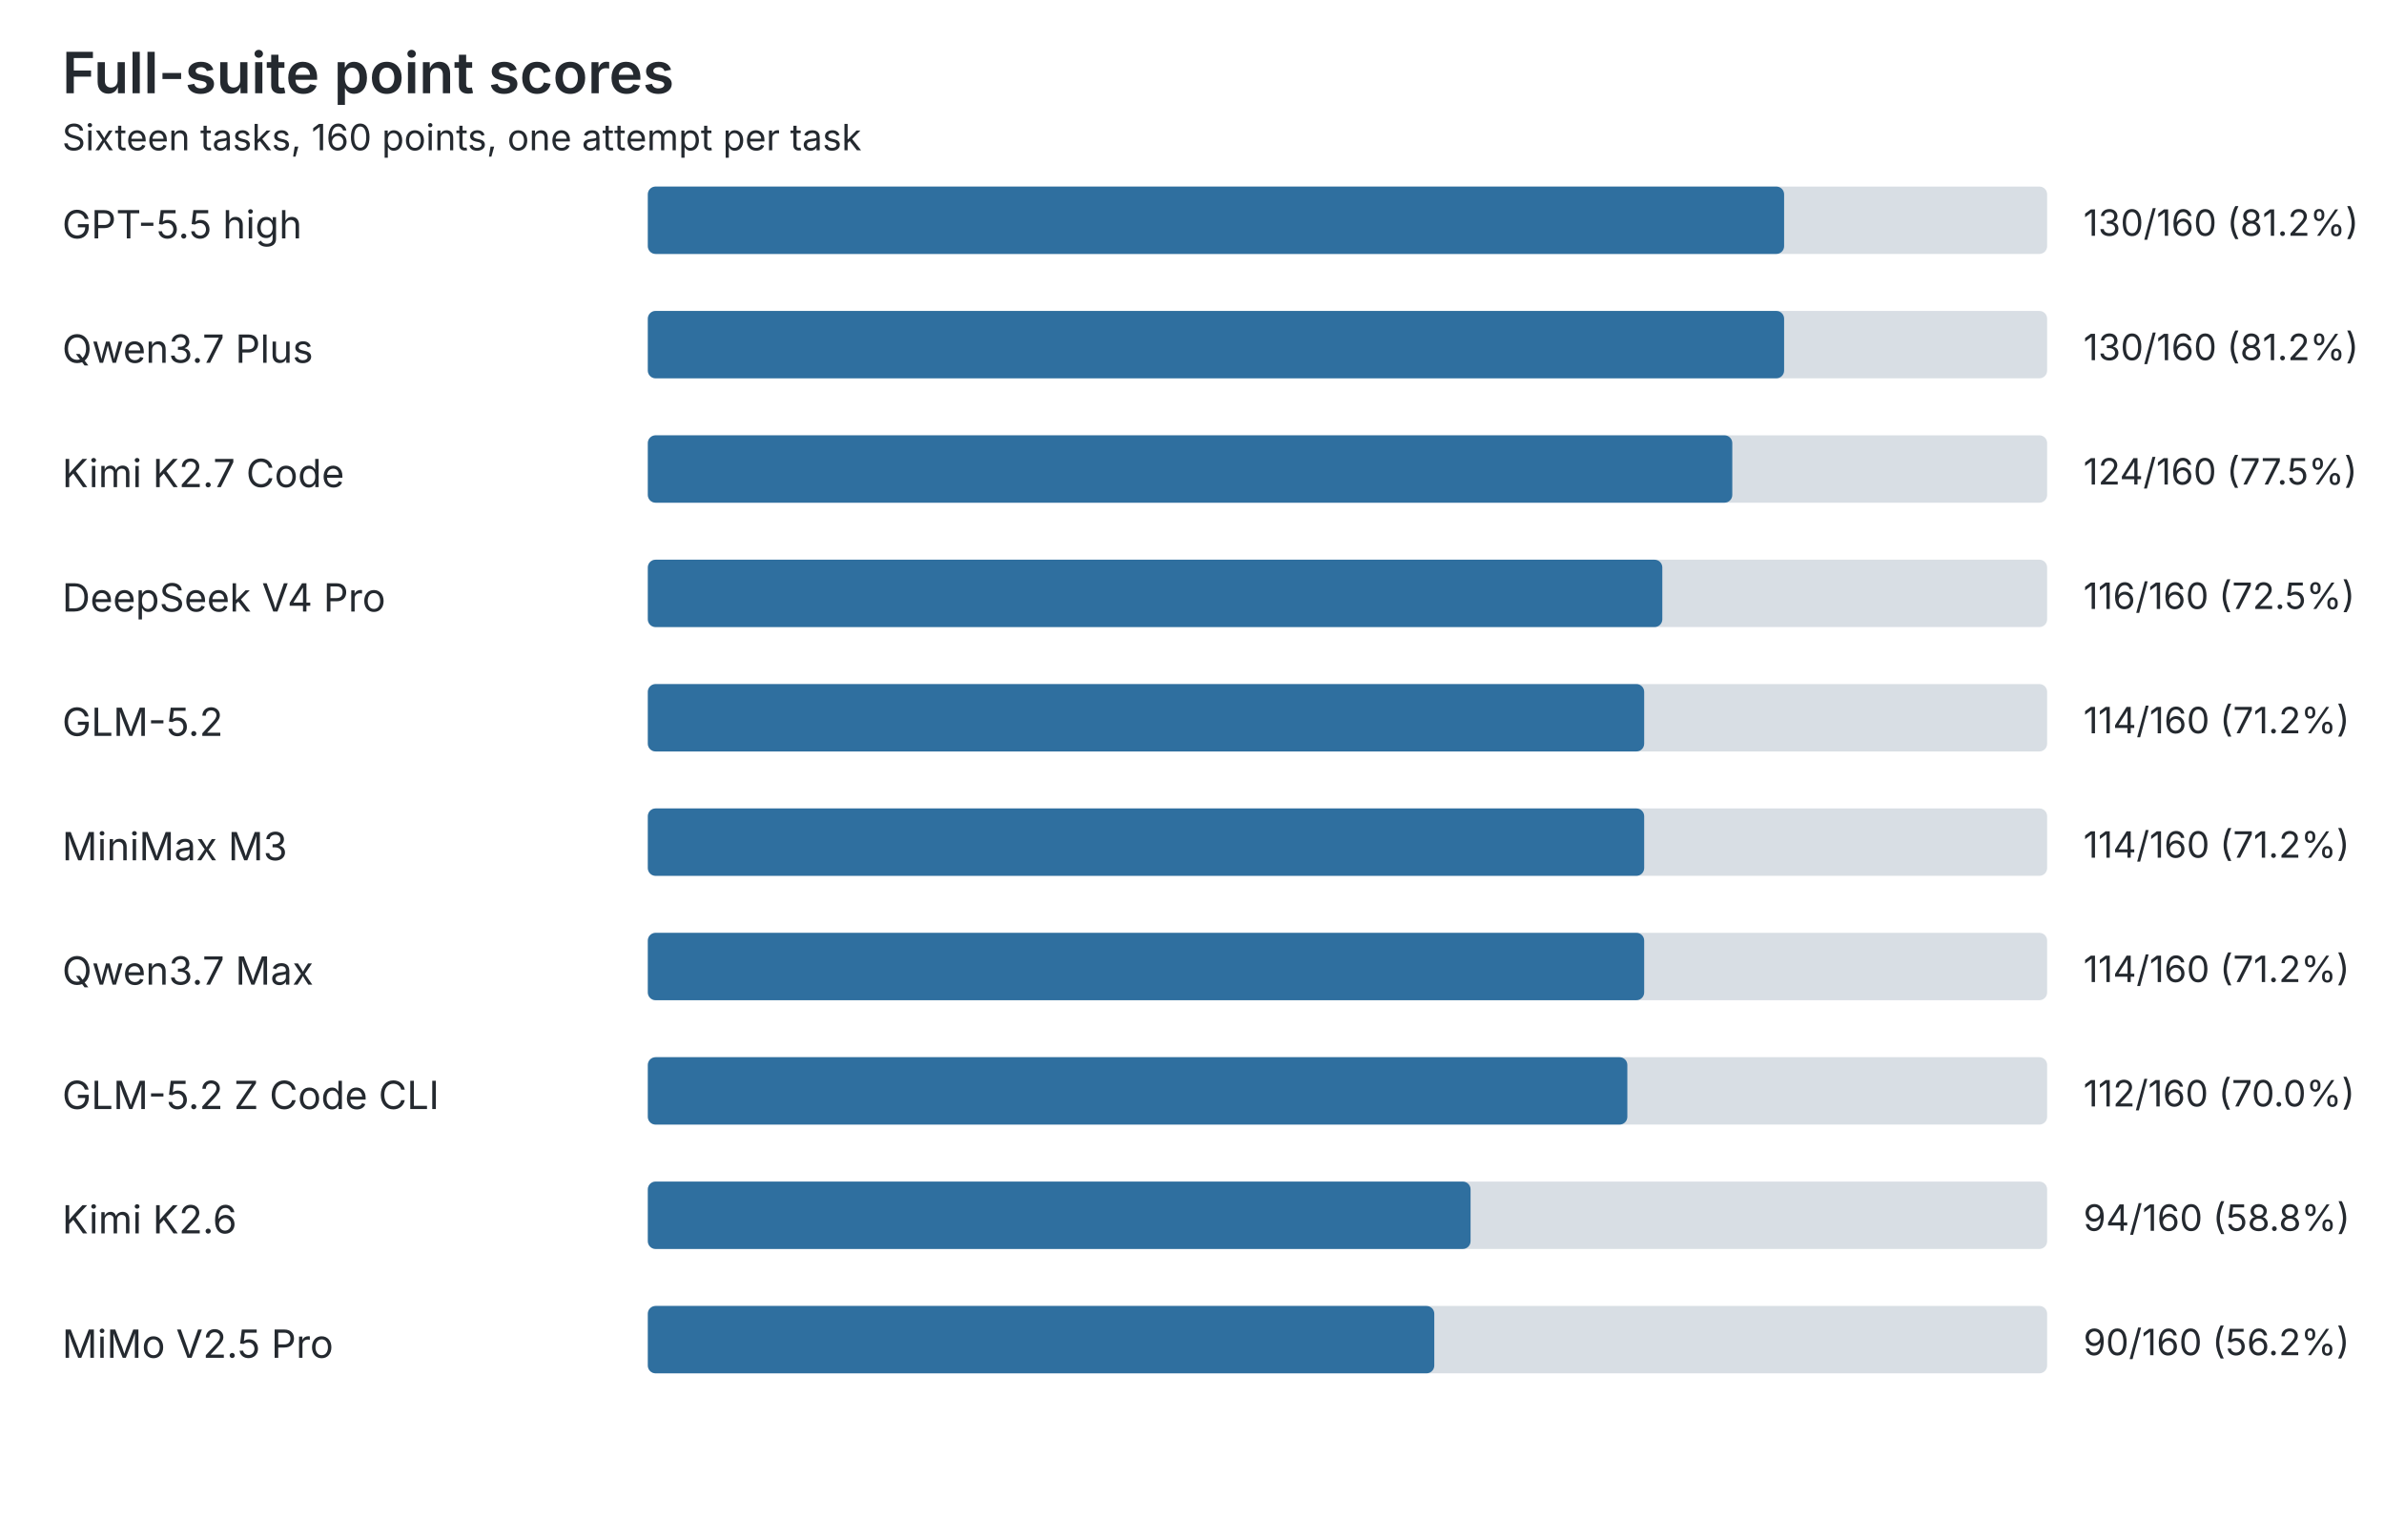
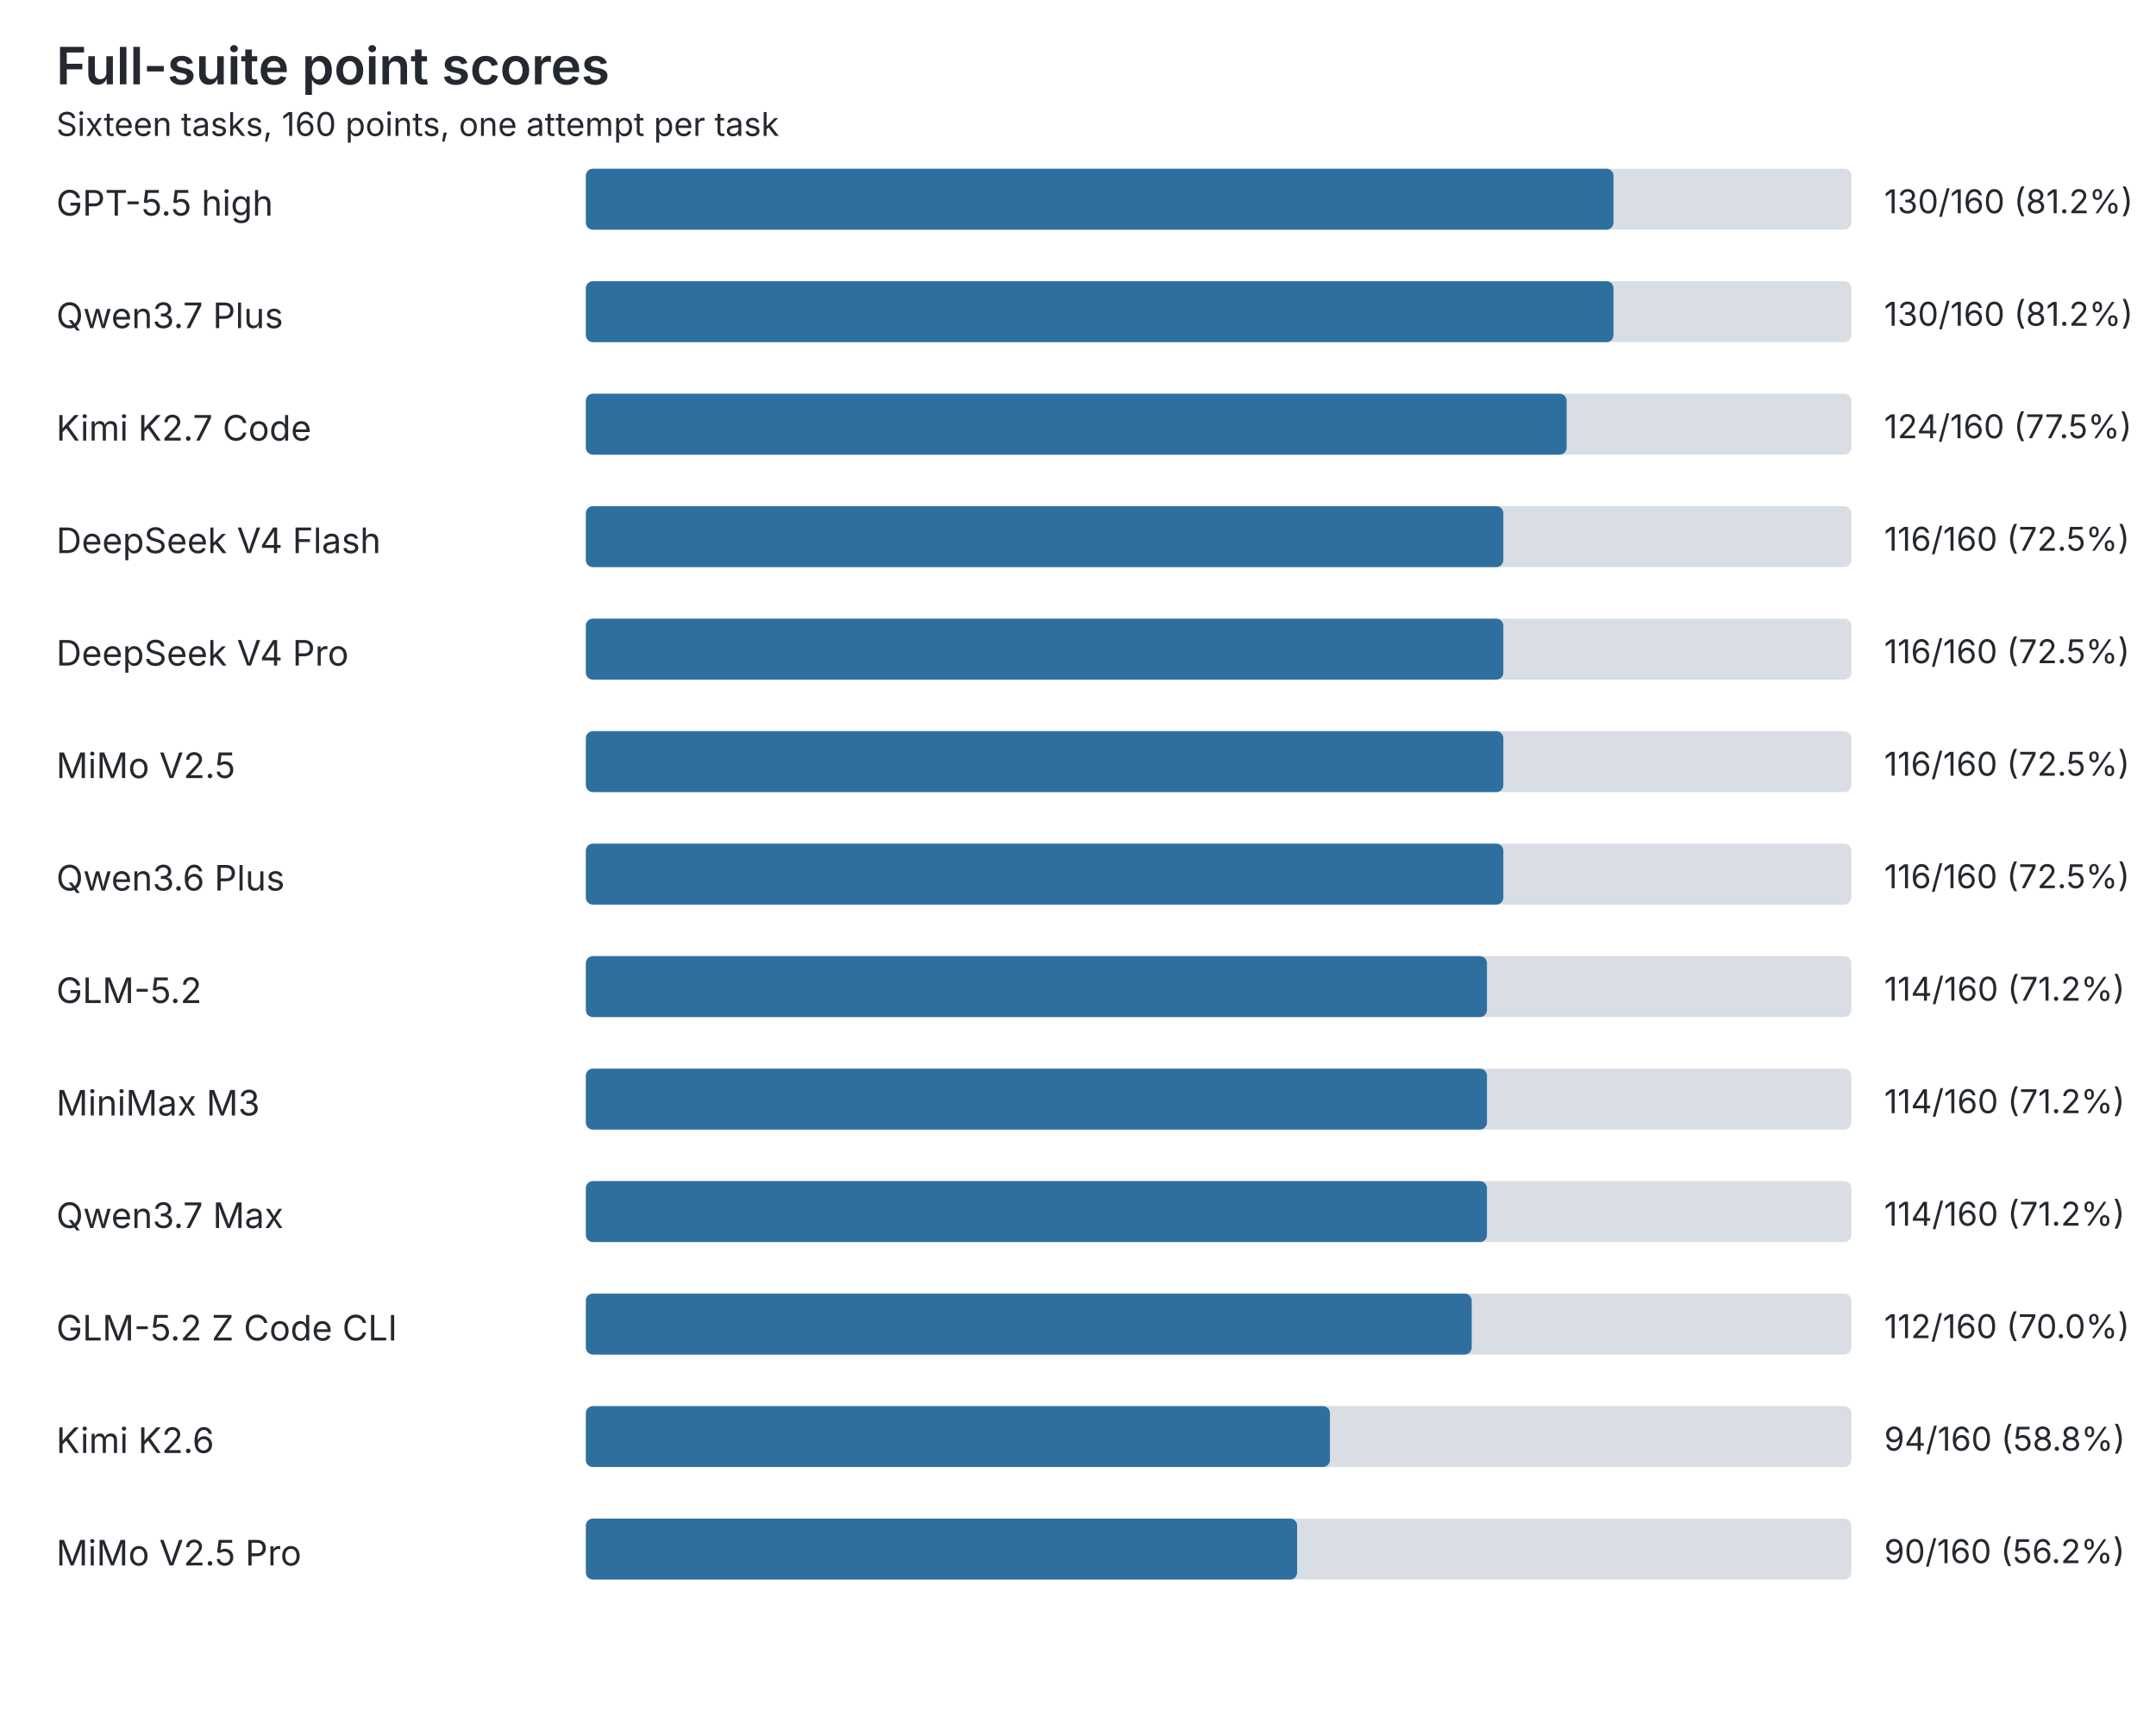
- <svg xmlns="http://www.w3.org/2000/svg" width="920" height="594" viewBox="0 0 920 594" role="img" aria-labelledby="title desc">
+ <svg xmlns="http://www.w3.org/2000/svg" width="920" height="738" viewBox="0 0 920 738" role="img" aria-labelledby="title desc">
  <style>
text { font-family: -apple-system, BlinkMacSystemFont, 'Segoe UI', sans-serif; fill: #24292f; }
.heading { font-size: 22px; font-weight: 600; }
.label { font-size: 15px; }
.score { font-size: 14px; font-variant-numeric: tabular-nums; }
.track { fill: #d8dee4; }
.bar { fill: #2f6f9f; }
@media (prefers-color-scheme: dark) {
  text { fill: #e6edf3; }
  .track { fill: #30363d; }
  .bar { fill: #58a6d6; }
}
</style>
  <text x="24" y="36" class="heading">Full-suite point scores</text>
  <text x="24" y="58" class="score">Sixteen tasks, 160 points, one attempt per task</text>
  <text x="24" y="92" class="label">GPT-5.5 high</text>
  <rect x="250" y="72" width="540" height="26" rx="3" class="track" />
  <rect x="250" y="72" width="438.5" height="26" rx="3" class="bar" />
  <text x="804" y="91" class="score">130/160 (81.2%)</text>
  <text x="24" y="140" class="label">Qwen3.7 Plus</text>
  <rect x="250" y="120" width="540" height="26" rx="3" class="track" />
  <rect x="250" y="120" width="438.5" height="26" rx="3" class="bar" />
  <text x="804" y="139" class="score">130/160 (81.2%)</text>
  <text x="24" y="188" class="label">Kimi K2.7 Code</text>
  <rect x="250" y="168" width="540" height="26" rx="3" class="track" />
  <rect x="250" y="168" width="418.5" height="26" rx="3" class="bar" />
  <text x="804" y="187" class="score">124/160 (77.5%)</text>
-   <text x="24" y="236" class="label">DeepSeek V4 Pro</text>
+   <text x="24" y="236" class="label">DeepSeek V4 Flash</text>
  <rect x="250" y="216" width="540" height="26" rx="3" class="track" />
  <rect x="250" y="216" width="391.5" height="26" rx="3" class="bar" />
  <text x="804" y="235" class="score">116/160 (72.5%)</text>
-   <text x="24" y="284" class="label">GLM-5.2</text>
+   <text x="24" y="284" class="label">DeepSeek V4 Pro</text>
  <rect x="250" y="264" width="540" height="26" rx="3" class="track" />
-   <rect x="250" y="264" width="384.5" height="26" rx="3" class="bar" />
-   <text x="804" y="283" class="score">114/160 (71.2%)</text>
-   <text x="24" y="332" class="label">MiniMax M3</text>
+   <rect x="250" y="264" width="391.5" height="26" rx="3" class="bar" />
+   <text x="804" y="283" class="score">116/160 (72.5%)</text>
+   <text x="24" y="332" class="label">MiMo V2.5</text>
  <rect x="250" y="312" width="540" height="26" rx="3" class="track" />
-   <rect x="250" y="312" width="384.5" height="26" rx="3" class="bar" />
-   <text x="804" y="331" class="score">114/160 (71.2%)</text>
-   <text x="24" y="380" class="label">Qwen3.7 Max</text>
+   <rect x="250" y="312" width="391.5" height="26" rx="3" class="bar" />
+   <text x="804" y="331" class="score">116/160 (72.5%)</text>
+   <text x="24" y="380" class="label">Qwen3.6 Plus</text>
  <rect x="250" y="360" width="540" height="26" rx="3" class="track" />
-   <rect x="250" y="360" width="384.5" height="26" rx="3" class="bar" />
-   <text x="804" y="379" class="score">114/160 (71.2%)</text>
-   <text x="24" y="428" class="label">GLM-5.2 Z Code CLI</text>
+   <rect x="250" y="360" width="391.5" height="26" rx="3" class="bar" />
+   <text x="804" y="379" class="score">116/160 (72.5%)</text>
+   <text x="24" y="428" class="label">GLM-5.2</text>
  <rect x="250" y="408" width="540" height="26" rx="3" class="track" />
-   <rect x="250" y="408" width="378.0" height="26" rx="3" class="bar" />
-   <text x="804" y="427" class="score">112/160 (70.0%)</text>
-   <text x="24" y="476" class="label">Kimi K2.6</text>
+   <rect x="250" y="408" width="384.5" height="26" rx="3" class="bar" />
+   <text x="804" y="427" class="score">114/160 (71.2%)</text>
+   <text x="24" y="476" class="label">MiniMax M3</text>
  <rect x="250" y="456" width="540" height="26" rx="3" class="track" />
-   <rect x="250" y="456" width="317.5" height="26" rx="3" class="bar" />
-   <text x="804" y="475" class="score">94/160 (58.8%)</text>
-   <text x="24" y="524" class="label">MiMo V2.5 Pro</text>
+   <rect x="250" y="456" width="384.5" height="26" rx="3" class="bar" />
+   <text x="804" y="475" class="score">114/160 (71.2%)</text>
+   <text x="24" y="524" class="label">Qwen3.7 Max</text>
  <rect x="250" y="504" width="540" height="26" rx="3" class="track" />
-   <rect x="250" y="504" width="303.5" height="26" rx="3" class="bar" />
-   <text x="804" y="523" class="score">90/160 (56.2%)</text>
+   <rect x="250" y="504" width="384.5" height="26" rx="3" class="bar" />
+   <text x="804" y="523" class="score">114/160 (71.2%)</text>
+   <text x="24" y="572" class="label">GLM-5.2 Z Code CLI</text>
+   <rect x="250" y="552" width="540" height="26" rx="3" class="track" />
+   <rect x="250" y="552" width="378.0" height="26" rx="3" class="bar" />
+   <text x="804" y="571" class="score">112/160 (70.0%)</text>
+   <text x="24" y="620" class="label">Kimi K2.6</text>
+   <rect x="250" y="600" width="540" height="26" rx="3" class="track" />
+   <rect x="250" y="600" width="317.5" height="26" rx="3" class="bar" />
+   <text x="804" y="619" class="score">94/160 (58.8%)</text>
+   <text x="24" y="668" class="label">MiMo V2.5 Pro</text>
+   <rect x="250" y="648" width="540" height="26" rx="3" class="track" />
+   <rect x="250" y="648" width="303.5" height="26" rx="3" class="bar" />
+   <text x="804" y="667" class="score">90/160 (56.2%)</text>
</svg>
